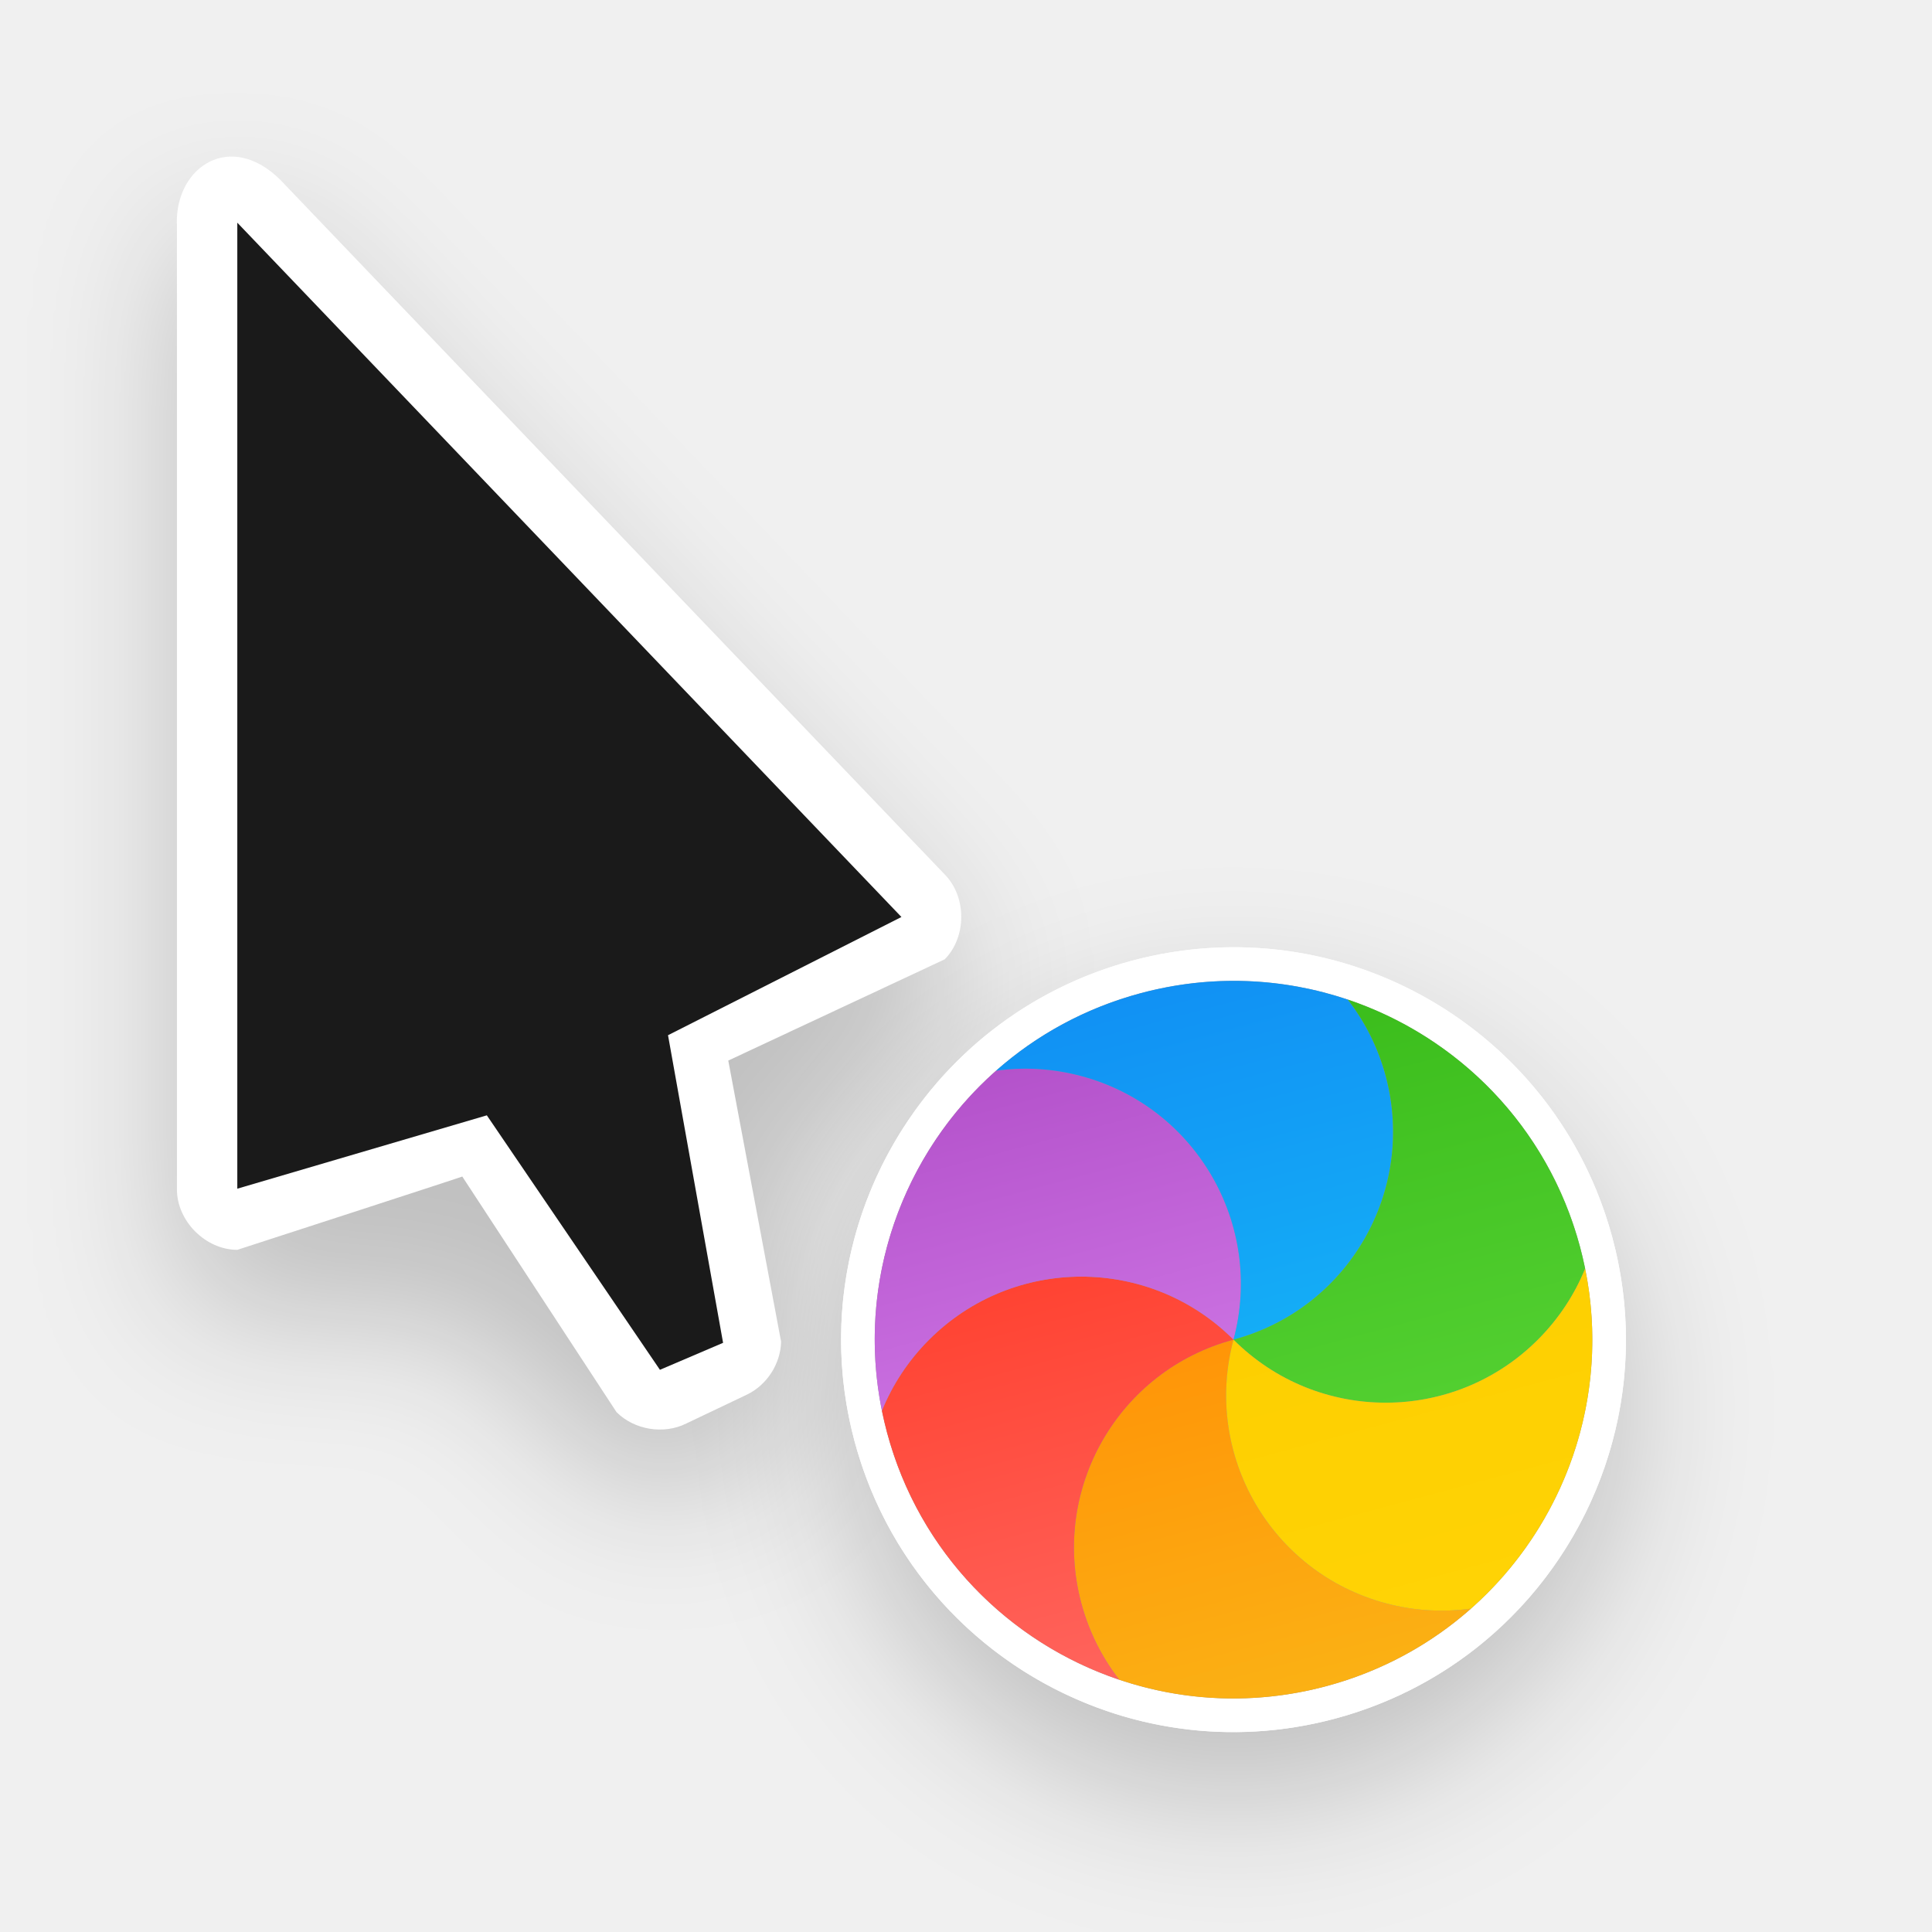
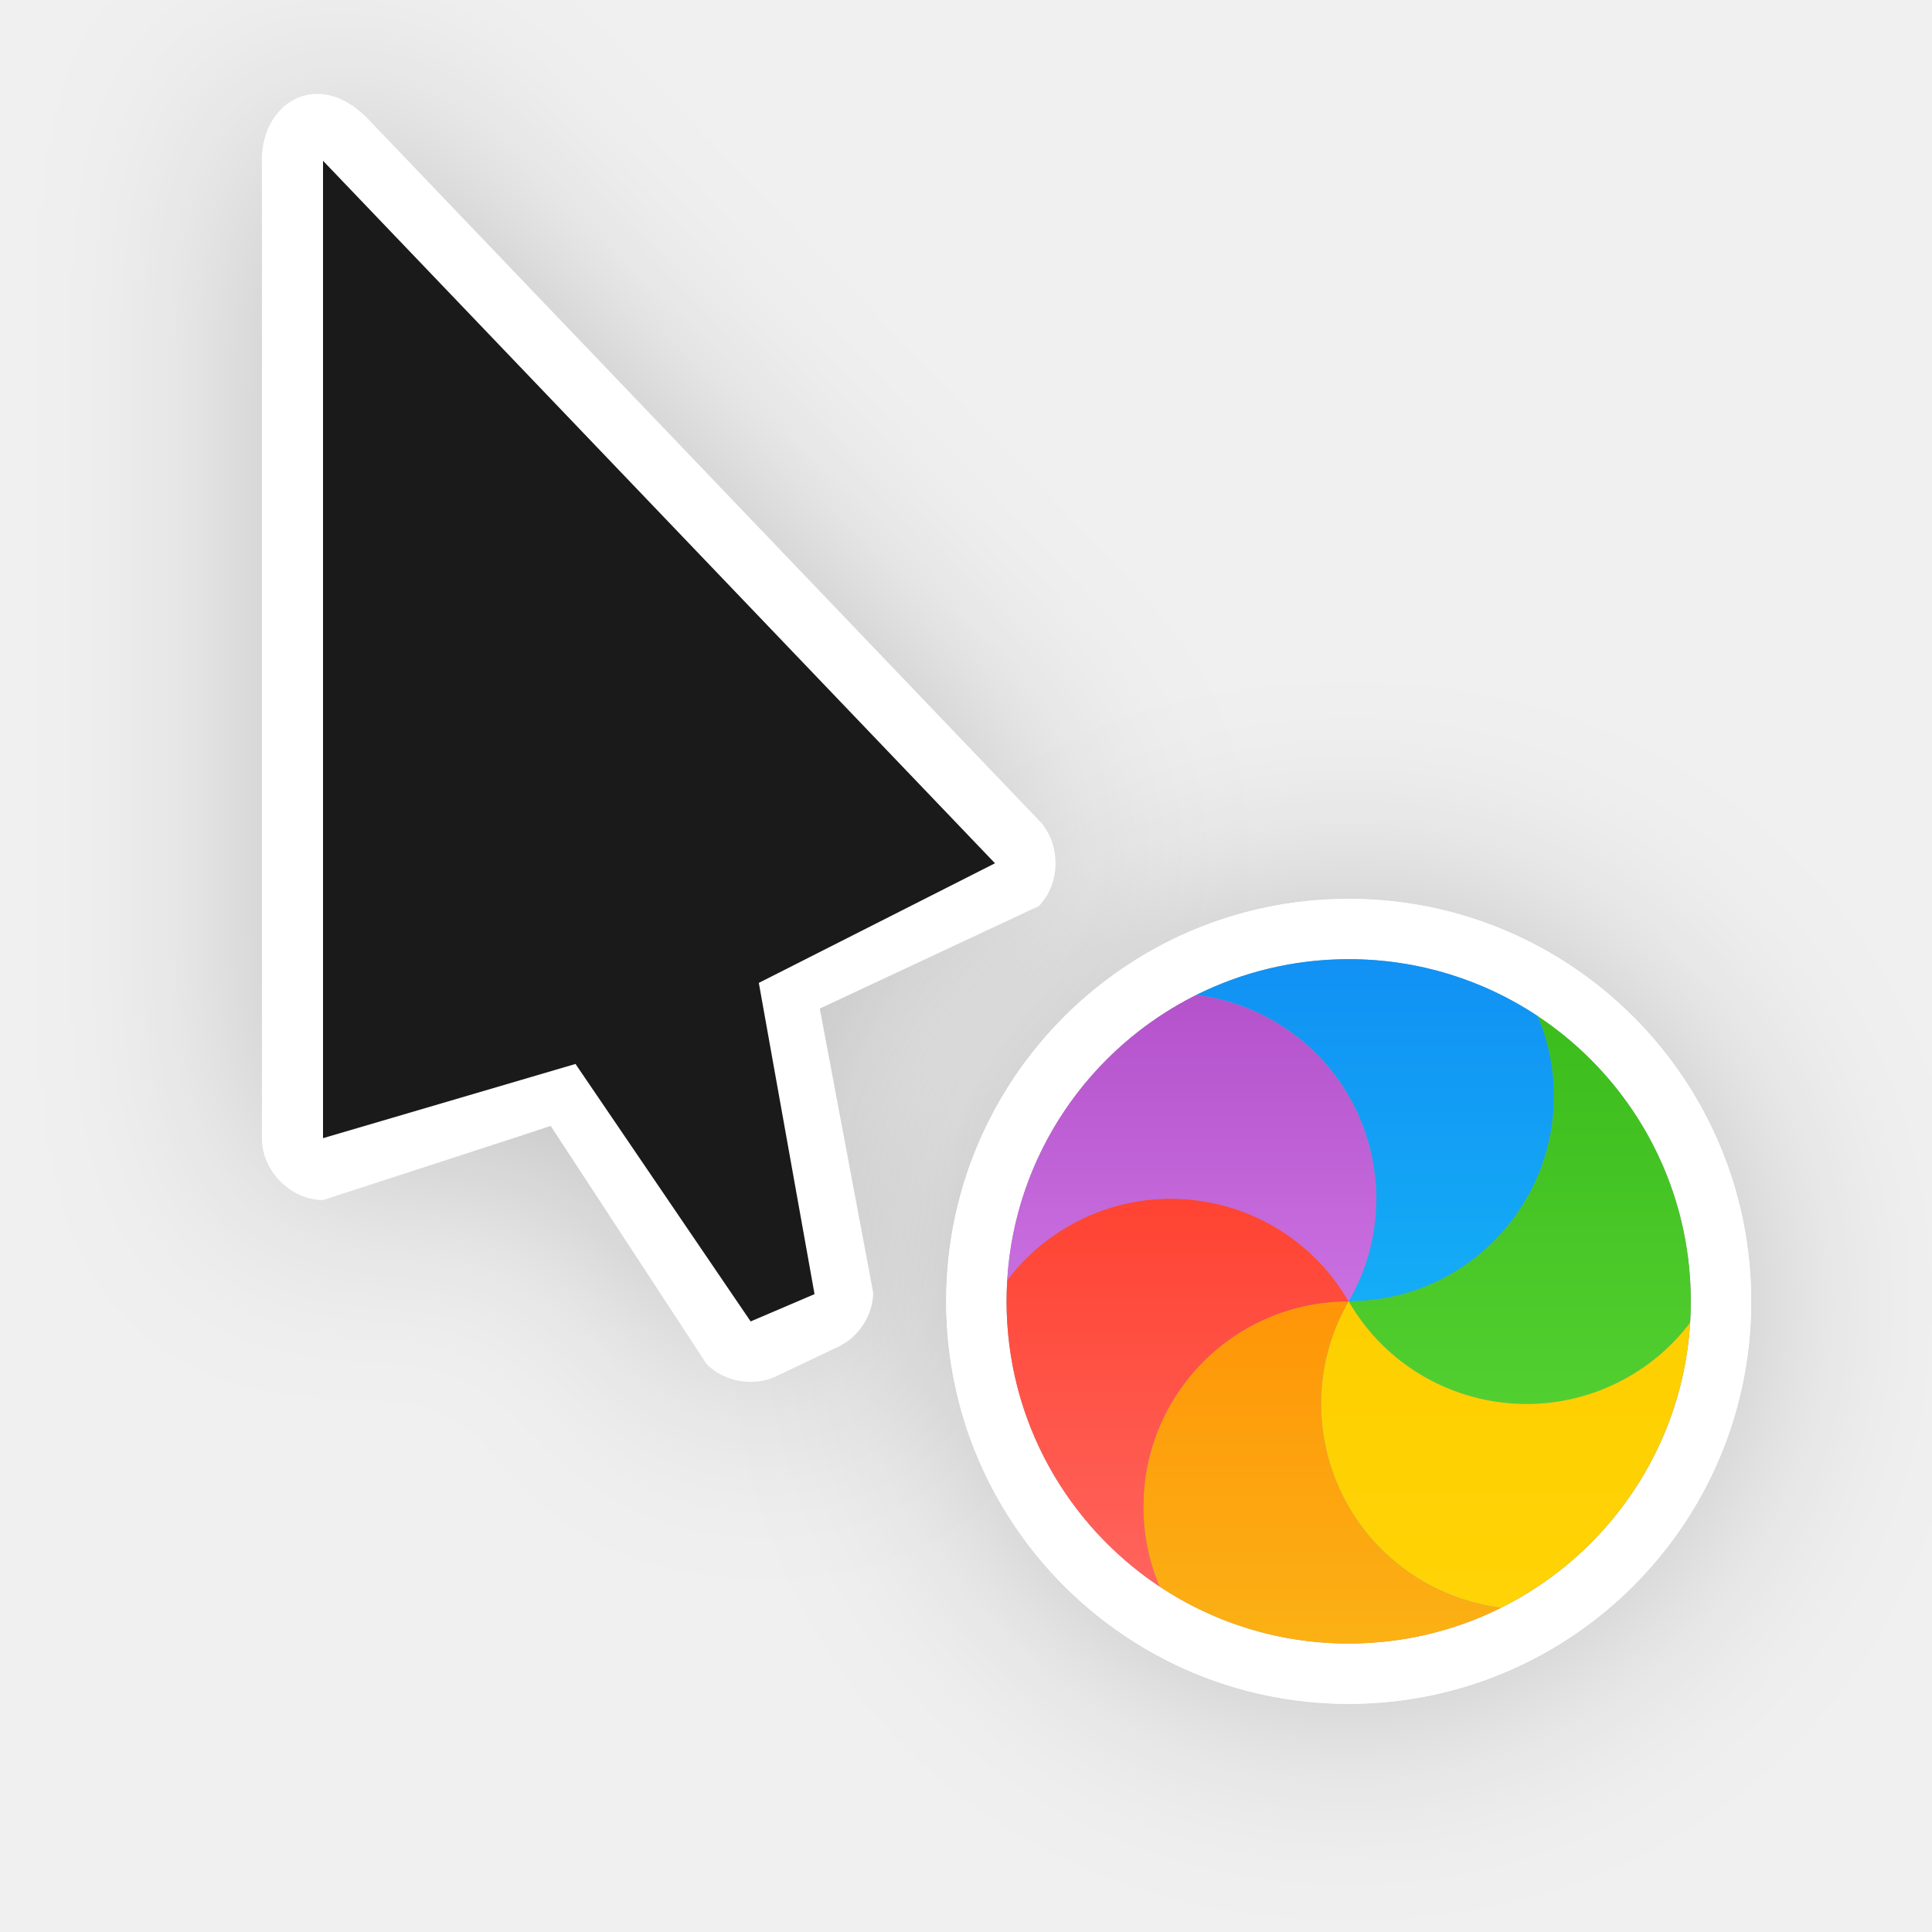
- <svg xmlns="http://www.w3.org/2000/svg" height="32" viewBox="0 0 32 32" width="32">
-   <linearGradient id="a" gradientTransform="matrix(1.028313 0 0 .9836115 343.323 796.7172)" gradientUnits="userSpaceOnUse" x1="17.871" x2="17.871" y1="7.669" y2="17.893">
-     <stop offset="0" stop-color="#fbb114" />
-     <stop offset="1" stop-color="#ff9508" />
+ <svg xmlns="http://www.w3.org/2000/svg" height="24" viewBox="0 0 24 24" width="24" version="1.1" id="svg82">
+   <defs id="defs86">
+     <filter style="color-interpolation-filters:sRGB" id="filter1719" x="-0.328" width="1.656" y="-0.202" height="1.404">
+       <feGaussianBlur stdDeviation="1.347" id="feGaussianBlur1721" />
+     </filter>
+     <filter style="color-interpolation-filters:sRGB" id="filter1723" x="-0.323" width="1.647" y="-0.323" height="1.647">
+       <feGaussianBlur stdDeviation="2.965" id="feGaussianBlur1725" />
+     </filter>
+   </defs>
+   <linearGradient id="a" gradientTransform="matrix(0.4579123,0,0,0.4380064,8.607332,9.250079)" gradientUnits="userSpaceOnUse" x1="17.871" x2="17.871" y1="7.669" y2="17.893">
+     <stop offset="0" stop-color="#fbb114" id="stop2" />
+     <stop offset="1" stop-color="#ff9508" id="stop4" />
  </linearGradient>
-   <linearGradient id="b" gradientTransform="matrix(.944652 0 0 1.070723 343.323 796.7172)" gradientUnits="userSpaceOnUse" x1="23.954" x2="23.954" y1="8.61" y2="19.256">
-     <stop offset="0" stop-color="#ff645d" />
-     <stop offset="1" stop-color="#ff4332" />
+   <linearGradient id="b" gradientTransform="matrix(0.4206575,0,0,0.4767976,8.607332,9.250079)" gradientUnits="userSpaceOnUse" x1="23.954" x2="23.954" y1="8.61" y2="19.256">
+     <stop offset="0" stop-color="#ff645d" id="stop7" />
+     <stop offset="1" stop-color="#ff4332" id="stop9" />
  </linearGradient>
-   <linearGradient id="c" gradientTransform="matrix(1.103708 0 0 .9164209 343.323 796.7172)" gradientUnits="userSpaceOnUse" x1="20.127" x2="20.127" y1="19.205" y2="29.033">
-     <stop offset="0" stop-color="#ca70e1" />
-     <stop offset="1" stop-color="#b452cb" />
+   <linearGradient id="c" gradientTransform="matrix(0.4914857,0,0,0.4080861,8.607332,9.250079)" gradientUnits="userSpaceOnUse" x1="20.127" x2="20.127" y1="19.205" y2="29.033">
+     <stop offset="0" stop-color="#ca70e1" id="stop12" />
+     <stop offset="1" stop-color="#b452cb" id="stop14" />
  </linearGradient>
-   <linearGradient id="d" gradientTransform="matrix(1.028313 0 0 .9836116 343.323 796.7172)" gradientUnits="userSpaceOnUse" x1="16.36" x2="16.36" y1="17.893" y2="28.118">
-     <stop offset="0" stop-color="#14adf6" />
-     <stop offset="1" stop-color="#1191f4" />
+   <linearGradient id="d" gradientTransform="matrix(0.4579123,0,0,0.4380064,8.607332,9.250079)" gradientUnits="userSpaceOnUse" x1="16.36" x2="16.36" y1="17.893" y2="28.118">
+     <stop offset="0" stop-color="#14adf6" id="stop17" />
+     <stop offset="1" stop-color="#1191f4" id="stop19" />
  </linearGradient>
-   <linearGradient id="e" gradientTransform="matrix(.944652 0 0 1.070723 343.323 796.7172)" gradientUnits="userSpaceOnUse" x1="13.308" x2="13.308" y1="13.619" y2="24.265">
-     <stop offset="0" stop-color="#52cf30" />
-     <stop offset="1" stop-color="#3bbd1c" />
+   <linearGradient id="e" gradientTransform="matrix(0.4206575,0,0,0.4767976,8.607332,9.250079)" gradientUnits="userSpaceOnUse" x1="13.308" x2="13.308" y1="13.619" y2="24.265">
+     <stop offset="0" stop-color="#52cf30" id="stop22" />
+     <stop offset="1" stop-color="#3bbd1c" id="stop24" />
  </linearGradient>
-   <linearGradient id="f" gradientTransform="matrix(1.103708 0 0 .9164209 343.323 796.7172)" gradientUnits="userSpaceOnUse" x1="11.766" x2="11.766" y1="9.377" y2="19.205">
-     <stop offset="0" stop-color="#ffd305" />
-     <stop offset="1" stop-color="#fdcf01" />
+   <linearGradient id="f" gradientTransform="matrix(0.4914857,0,0,0.4080861,8.607332,9.250079)" gradientUnits="userSpaceOnUse" x1="11.766" x2="11.766" y1="9.377" y2="19.205">
+     <stop offset="0" stop-color="#ffd305" id="stop27" />
+     <stop offset="1" stop-color="#fdcf01" id="stop29" />
  </linearGradient>
-   <filter id="g" color-interpolation-filters="sRGB" height="1.272" width="1.441" x="-.22" y="-.136">
-     <feGaussianBlur stdDeviation="1.192" />
+   <filter id="g" height="1.272" width="1.441" x="-0.22" y="-0.136" style="color-interpolation-filters:sRGB">
+     <feGaussianBlur stdDeviation="1.192" id="feGaussianBlur32" />
  </filter>
-   <filter id="h" color-interpolation-filters="sRGB" height="1.444" width="1.444" x="-.222" y="-.222">
-     <feGaussianBlur stdDeviation="1.202" />
+   <filter id="h" height="1.444" width="1.444" x="-0.222" y="-0.222" style="color-interpolation-filters:sRGB">
+     <feGaussianBlur stdDeviation="1.202" id="feGaussianBlur35" />
  </filter>
-   <g transform="translate(0 -1020.362)">
-     <path d="m20.431 1037.164c-3.59 0-6.5 2.91-6.5 6.5 0 3.59 2.91 6.5 6.5 6.5s6.5-2.91 6.5-6.5c0-3.59-2.91-6.5-6.5-6.5z" filter="url(#h)" opacity=".2" />
-     <path d="m3.743 1024.071c-.467.055-.823.498-.812 1.094v16c0.0.524.476 1 1 1h3.594l2.687 2.688c.295.295.783.375 1.156.188l1-.5c.328-.159.554-.51.562-.875v-3.594l2.719-2.719c.365-.37.365-1.036 0-1.406l-11-11.5c-.307-.307-.626-.408-.906-.375z" filter="url(#g)" opacity=".2" />
-     <g transform="translate(-160.2785 260.9164)">
-       <path d="m163.209 763.147v16c0.0.524.476 1 1 1 0 0 3.883-1.259 3.726-1.215l2.555 3.903c.295.295.783.375 1.156.188l1.008-.48c.328-.159.554-.51.562-.875l-.875-4.656 3.585-1.677c.365-.37.365-1.037 0-1.406l-11-11.5c-.82-.82-1.736-.235-1.719.719z" fill="#fff" />
-       <path d="m164.209 779.134v-16l11 11.5-3.866 1.958.912 5.095-1.046.447-2.867-4.215z" fill="#1a1a1a" />
-     </g>
-     <g fill-rule="evenodd" transform="matrix(-.5706384 .1529206 -.1528806 -.5706273 350.8808 1452.03)">
-       <g fill="#fff">
-         <circle cx="360.923" cy="814.317" r="11" />
-         <path d="m367.005 805.15c.333.789.518 1.656.518 2.567 0 3.645-2.955 6.6-6.6 6.6 1.823-3.157.741-7.193-2.416-9.016-.789-.456-1.633-.73-2.484-.835 1.475-.735 3.139-1.149 4.9-1.149 2.249 0 4.34.675 6.082 1.833z" />
-         <path d="m371.902 815.002c-.516.683-1.175 1.276-1.963 1.731-3.157 1.823-7.193.741-9.016-2.416 3.645 0 6.6-2.955 6.6-6.6 0-.91-.184-1.778-.518-2.567 2.964 1.971 4.918 5.341 4.918 9.167 0 .23-.007.459-.021.685z" />
-         <path d="m365.823 824.168c-.851-.106-1.695-.38-2.484-.835-3.157-1.823-4.238-5.859-2.416-9.016 1.823 3.157 5.859 4.238 9.016 2.416.788-.455 1.447-1.048 1.963-1.731-.247 4.022-2.656 7.46-6.079 9.166z" />
-         <path d="m354.841 823.484c-.333-.789-.518-1.656-.518-2.567 0-3.645 2.955-6.6 6.6-6.6-1.823 3.157-.741 7.193 2.416 9.016.789.456 1.633.73 2.484.835-1.475.735-3.139 1.149-4.9 1.149-2.249 0-4.34-.675-6.082-1.833z" />
-         <path d="m349.944 813.632c.516-.683 1.175-1.276 1.963-1.731 3.157-1.823 7.193-.741 9.016 2.416-3.645 0-6.6 2.955-6.6 6.6 0 .91.184 1.778.518 2.567-2.964-1.971-4.918-5.341-4.918-9.167 0-.23.007-.459.021-.685z" />
-         <path d="m356.023 804.466c.851.106 1.695.38 2.484.835 3.157 1.823 4.238 5.859 2.416 9.016-1.823-3.157-5.859-4.238-9.016-2.416-.788.455-1.447 1.048-1.963 1.731.247-4.022 2.656-7.46 6.079-9.166z" />
-       </g>
-       <circle cx="360.923" cy="814.317" fill="#959595" r="10.057" />
-       <path d="m366.484 805.936c.305.721.473 1.514.473 2.347 0 3.333-2.702 6.034-6.034 6.034 1.666-2.886.677-6.577-2.209-8.243-.722-.417-1.493-.667-2.271-.764 1.349-.672 2.87-1.05 4.48-1.05 2.056 0 3.968.617 5.561 1.676z" fill="url(#a)" />
-       <path d="m370.961 814.944c-.472.624-1.074 1.166-1.795 1.582-2.886 1.666-6.577.677-8.243-2.209 3.333 0 6.034-2.702 6.034-6.034 0-.832-.169-1.625-.473-2.347 2.71 1.802 4.496 4.883 4.496 8.381 0 .21-.007.419-.019.626z" fill="url(#b)" />
-       <path d="m365.403 823.324c-.778-.097-1.55-.347-2.271-.764-2.886-1.666-3.875-5.357-2.209-8.243 1.666 2.886 5.357 3.875 8.243 2.209.72-.416 1.323-.958 1.795-1.582-.226 3.678-2.428 6.821-5.558 8.38z" fill="url(#c)" />
-       <path d="m355.362 822.698c-.305-.721-.473-1.514-.473-2.347 0-3.333 2.702-6.034 6.034-6.034-1.666 2.886-.677 6.577 2.209 8.243.722.417 1.493.667 2.271.764-1.349.672-2.87 1.05-4.48 1.05-2.056 0-3.968-.617-5.561-1.676z" fill="url(#d)" />
-       <path d="m350.885 813.691c.472-.624 1.074-1.166 1.795-1.582 2.886-1.666 6.577-.677 8.243 2.209-3.333 0-6.034 2.702-6.034 6.034 0 .832.169 1.625.473 2.347-2.71-1.802-4.496-4.883-4.496-8.381 0-.21.007-.419.019-.626z" fill="url(#e)" />
-       <path d="m356.443 805.31c.778.097 1.55.347 2.271.764 2.886 1.666 3.875 5.357 2.209 8.243-1.666-2.886-5.357-3.875-8.243-2.209-.72.416-1.323.958-1.795 1.582.226-3.678 2.428-6.821 5.558-8.38z" fill="url(#f)" />
+   <path style="opacity:0.2;fill:#000000;fill-opacity:1;stroke-width:0.759;filter:url(#filter1719)" id="path1677" d="M 3.254,2.007 V 14.149 c 3.8e-5,0.397 0.362,0.759 0.759,0.759 0,0 2.946,-0.956 2.828,-0.922 l 1.939,2.962 c 0.224,0.224 0.594,0.284 0.877,0.142 l 0.765,-0.364 c 0.249,-0.121 0.42,-0.387 0.427,-0.664 l -0.664,-3.533 2.721,-1.272 c 0.277,-0.281 0.277,-0.787 0,-1.067 L 4.558,1.462 C 3.936,0.84 3.241,1.284 3.254,2.007 Z" />
+   <g transform="matrix(0.4545453,0,0,0.4545453,-147.3018,-353.978)" style="opacity:0.2;fill:#000000;fill-opacity:1;fill-rule:evenodd;filter:url(#filter1723)" id="g1697">
+     <circle id="circle1683" r="11" cy="814.317" cx="360.923" style="fill:#000000;fill-opacity:1" />
+     <path id="path1685" d="m 367.005,805.15 c 0.333,0.789 0.518,1.656 0.518,2.567 0,3.645 -2.955,6.6 -6.6,6.6 1.823,-3.157 0.741,-7.193 -2.416,-9.016 -0.789,-0.456 -1.633,-0.73 -2.484,-0.835 1.475,-0.735 3.139,-1.149 4.9,-1.149 2.249,0 4.34,0.675 6.082,1.833 z" style="fill:#000000;fill-opacity:1" />
+     <path id="path1687" d="m 371.902,815.002 c -0.516,0.683 -1.175,1.276 -1.963,1.731 -3.157,1.823 -7.193,0.741 -9.016,-2.416 3.645,0 6.6,-2.955 6.6,-6.6 0,-0.91 -0.184,-1.778 -0.518,-2.567 2.964,1.971 4.918,5.341 4.918,9.167 0,0.23 -0.007,0.459 -0.021,0.685 z" style="fill:#000000;fill-opacity:1" />
+     <path id="path1689" d="m 365.823,824.168 c -0.851,-0.106 -1.695,-0.38 -2.484,-0.835 -3.157,-1.823 -4.238,-5.859 -2.416,-9.016 1.823,3.157 5.859,4.238 9.016,2.416 0.788,-0.455 1.447,-1.048 1.963,-1.731 -0.247,4.022 -2.656,7.46 -6.079,9.166 z" style="fill:#000000;fill-opacity:1" />
+     <path id="path1691" d="m 354.841,823.484 c -0.333,-0.789 -0.518,-1.656 -0.518,-2.567 0,-3.645 2.955,-6.6 6.6,-6.6 -1.823,3.157 -0.741,7.193 2.416,9.016 0.789,0.456 1.633,0.73 2.484,0.835 -1.475,0.735 -3.139,1.149 -4.9,1.149 -2.249,0 -4.34,-0.675 -6.082,-1.833 z" style="fill:#000000;fill-opacity:1" />
+     <path id="path1693" d="m 349.944,813.632 c 0.516,-0.683 1.175,-1.276 1.963,-1.731 3.157,-1.823 7.193,-0.741 9.016,2.416 -3.645,0 -6.6,2.955 -6.6,6.6 0,0.91 0.184,1.778 0.518,2.567 -2.964,-1.971 -4.918,-5.341 -4.918,-9.167 0,-0.23 0.007,-0.459 0.021,-0.685 z" style="fill:#000000;fill-opacity:1" />
+     <path id="path1695" d="m 356.023,804.466 c 0.851,0.106 1.695,0.38 2.484,0.835 3.157,1.823 4.238,5.859 2.416,9.016 -1.823,-3.157 -5.859,-4.238 -9.016,-2.416 -0.788,0.455 -1.447,1.048 -1.963,1.731 0.247,-4.022 2.656,-7.46 6.079,-9.166 z" style="fill:#000000;fill-opacity:1" />
+   </g>
+   <g id="g46" transform="matrix(0.7588509,0,0,0.7588509,-120.5974,-577.1077)">
+     <path style="fill:#ffffff" id="path42" d="m 163.209,763.147 v 16 c 5e-5,0.524 0.476,1 1,1 0,0 3.883,-1.259 3.726,-1.215 l 2.555,3.903 c 0.295,0.295 0.783,0.375 1.156,0.188 l 1.008,-0.48 c 0.328,-0.159 0.554,-0.51 0.562,-0.875 l -0.875,-4.656 3.585,-1.677 c 0.365,-0.37 0.365,-1.037 0,-1.406 l -11,-11.5 c -0.82,-0.82 -1.736,-0.235 -1.719,0.719 z" />
+     <path style="fill:#1a1a1a" id="path44" d="m 164.209,779.134 v -16 l 11,11.5 -3.866,1.958 0.912,5.095 -1.046,0.447 -2.867,-4.215 z" />
+   </g>
+   <g id="g62" style="fill:#ffffff;fill-rule:evenodd" transform="matrix(0.4545453,0,0,0.4545453,-147.3018,-353.978)">
+     <circle cx="360.923" cy="814.317" r="11" id="circle48" />
+     <path d="m 367.005,805.15 c 0.333,0.789 0.518,1.656 0.518,2.567 0,3.645 -2.955,6.6 -6.6,6.6 1.823,-3.157 0.741,-7.193 -2.416,-9.016 -0.789,-0.456 -1.633,-0.73 -2.484,-0.835 1.475,-0.735 3.139,-1.149 4.9,-1.149 2.249,0 4.34,0.675 6.082,1.833 z" id="path50" />
+     <path d="m 371.902,815.002 c -0.516,0.683 -1.175,1.276 -1.963,1.731 -3.157,1.823 -7.193,0.741 -9.016,-2.416 3.645,0 6.6,-2.955 6.6,-6.6 0,-0.91 -0.184,-1.778 -0.518,-2.567 2.964,1.971 4.918,5.341 4.918,9.167 0,0.23 -0.007,0.459 -0.021,0.685 z" id="path52" />
+     <path d="m 365.823,824.168 c -0.851,-0.106 -1.695,-0.38 -2.484,-0.835 -3.157,-1.823 -4.238,-5.859 -2.416,-9.016 1.823,3.157 5.859,4.238 9.016,2.416 0.788,-0.455 1.447,-1.048 1.963,-1.731 -0.247,4.022 -2.656,7.46 -6.079,9.166 z" id="path54" />
+     <path d="m 354.841,823.484 c -0.333,-0.789 -0.518,-1.656 -0.518,-2.567 0,-3.645 2.955,-6.6 6.6,-6.6 -1.823,3.157 -0.741,7.193 2.416,9.016 0.789,0.456 1.633,0.73 2.484,0.835 -1.475,0.735 -3.139,1.149 -4.9,1.149 -2.249,0 -4.34,-0.675 -6.082,-1.833 z" id="path56" />
+     <path d="m 349.944,813.632 c 0.516,-0.683 1.175,-1.276 1.963,-1.731 3.157,-1.823 7.193,-0.741 9.016,2.416 -3.645,0 -6.6,2.955 -6.6,6.6 0,0.91 0.184,1.778 0.518,2.567 -2.964,-1.971 -4.918,-5.341 -4.918,-9.167 0,-0.23 0.007,-0.459 0.021,-0.685 z" id="path58" />
+     <path d="m 356.023,804.466 c 0.851,0.106 1.695,0.38 2.484,0.835 3.157,1.823 4.238,5.859 2.416,9.016 -1.823,-3.157 -5.859,-4.238 -9.016,-2.416 -0.788,0.455 -1.447,1.048 -1.963,1.731 0.247,-4.022 2.656,-7.46 6.079,-9.166 z" id="path60" />
+   </g>
+   <g id="g1646" transform="rotate(180,16.4851,16.74096)">
+     <circle style="fill:#959595;fill-rule:evenodd;stroke-width:0.423" id="circle64" r="4.25" cy="17.316" cx="16.216" />
+     <g transform="matrix(0.9489808,0,0,0.9489808,0.6105051,1.100282)" id="g1636">
+       <path d="m 18.921,13.355 c 0.136,0.321 0.211,0.674 0.211,1.045 0,1.484 -1.203,2.687 -2.687,2.687 0.742,-1.285 0.302,-2.929 -0.984,-3.671 -0.321,-0.185 -0.665,-0.297 -1.011,-0.34 0.601,-0.299 1.278,-0.468 1.995,-0.468 0.916,0 1.767,0.275 2.476,0.746 z" id="path66" style="fill:url(#a);fill-rule:evenodd;stroke-width:0.445" />
+       <path d="m 20.915,17.366 c -0.21,0.278 -0.478,0.519 -0.799,0.705 -1.285,0.742 -2.929,0.302 -3.671,-0.984 1.484,0 2.687,-1.203 2.687,-2.687 0,-0.371 -0.075,-0.724 -0.211,-1.045 1.207,0.802 2.002,2.174 2.002,3.732 0,0.094 -0.003,0.187 -0.009,0.279 z" id="path68" style="fill:url(#b);fill-rule:evenodd;stroke-width:0.445" />
+       <path d="m 18.44,21.098 c -0.346,-0.043 -0.69,-0.155 -1.011,-0.34 -1.285,-0.742 -1.726,-2.385 -0.984,-3.671 0.742,1.285 2.385,1.726 3.671,0.984 0.321,-0.185 0.589,-0.427 0.799,-0.705 -0.101,1.638 -1.081,3.037 -2.475,3.732 z" id="path70" style="fill:url(#c);fill-rule:evenodd;stroke-width:0.445" />
+       <path d="m 13.968,20.82 c -0.136,-0.321 -0.211,-0.674 -0.211,-1.045 0,-1.484 1.203,-2.687 2.687,-2.687 -0.742,1.285 -0.302,2.929 0.984,3.671 0.321,0.186 0.665,0.297 1.011,0.34 -0.601,0.299 -1.278,0.468 -1.995,0.468 -0.916,0 -1.767,-0.275 -2.476,-0.746 z" id="path72" style="fill:url(#d);fill-rule:evenodd;stroke-width:0.445" />
+       <path d="m 11.975,16.809 c 0.21,-0.278 0.478,-0.519 0.799,-0.705 1.285,-0.742 2.929,-0.302 3.671,0.984 -1.484,0 -2.687,1.203 -2.687,2.687 0,0.371 0.075,0.724 0.211,1.045 -1.207,-0.802 -2.002,-2.174 -2.002,-3.732 0,-0.094 0.003,-0.187 0.009,-0.279 z" id="path74" style="fill:url(#e);fill-rule:evenodd;stroke-width:0.445" />
+       <path d="m 14.45,13.077 c 0.346,0.043 0.69,0.155 1.011,0.34 1.285,0.742 1.726,2.385 0.984,3.671 -0.742,-1.285 -2.385,-1.726 -3.671,-0.984 -0.321,0.185 -0.589,0.427 -0.799,0.705 0.101,-1.638 1.081,-3.037 2.475,-3.732 z" id="path76" style="fill:url(#f);fill-rule:evenodd;stroke-width:0.445" />
    </g>
  </g>
</svg>
